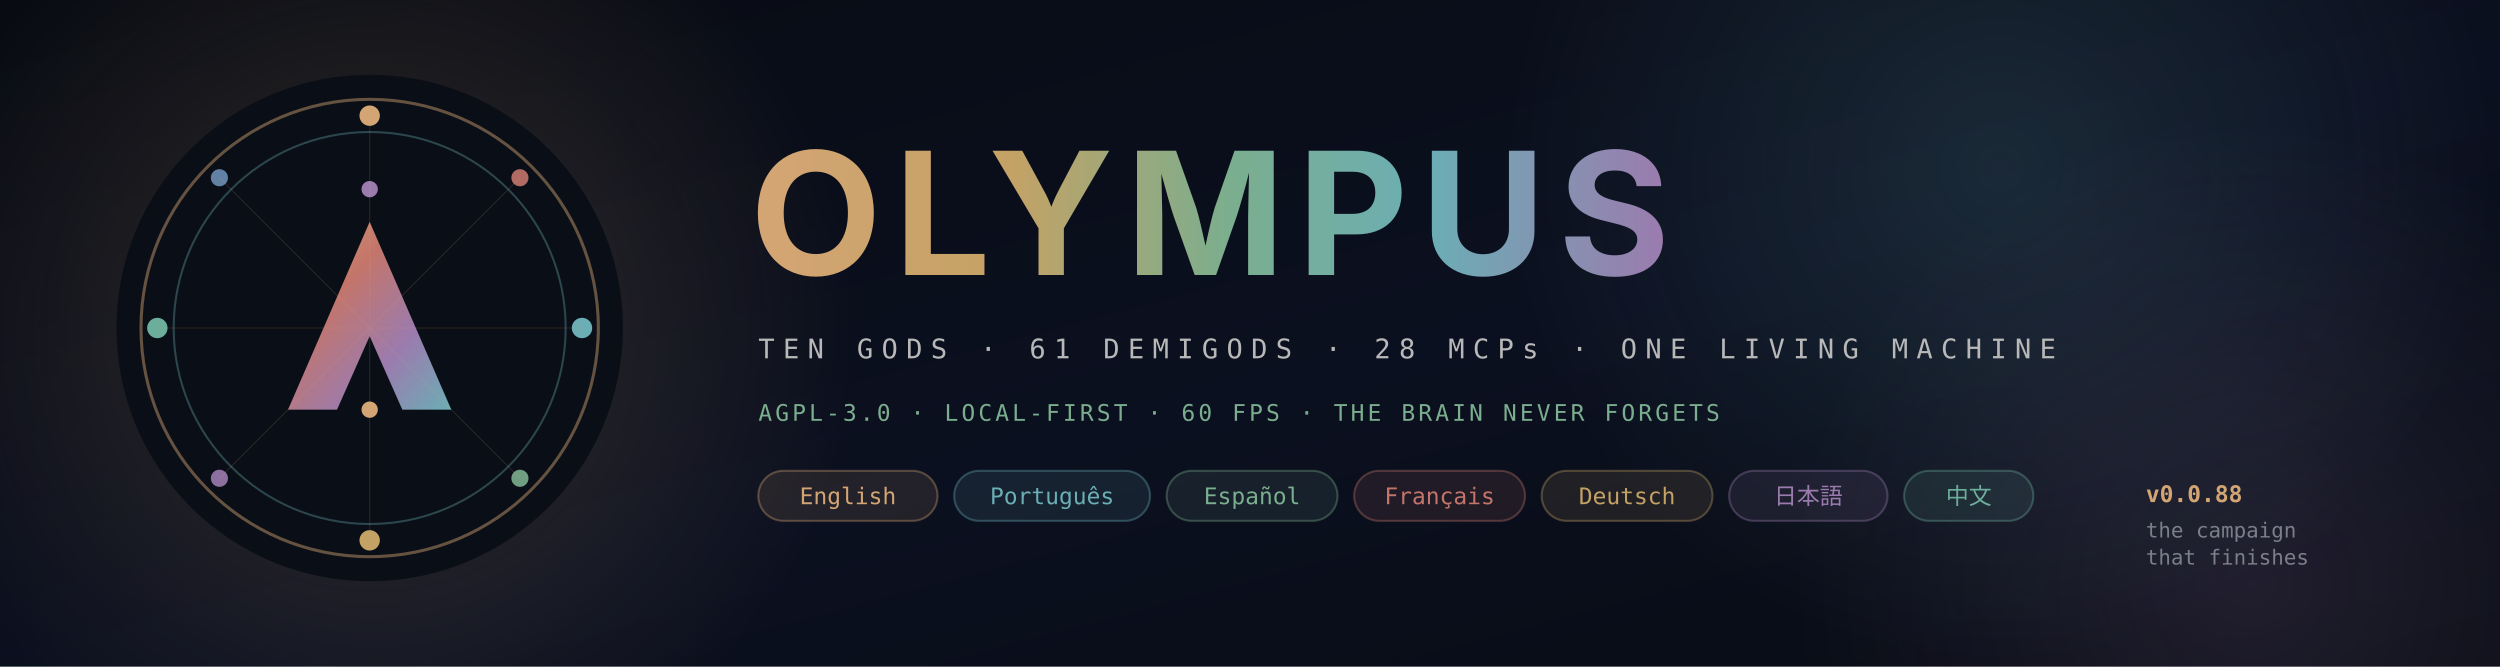
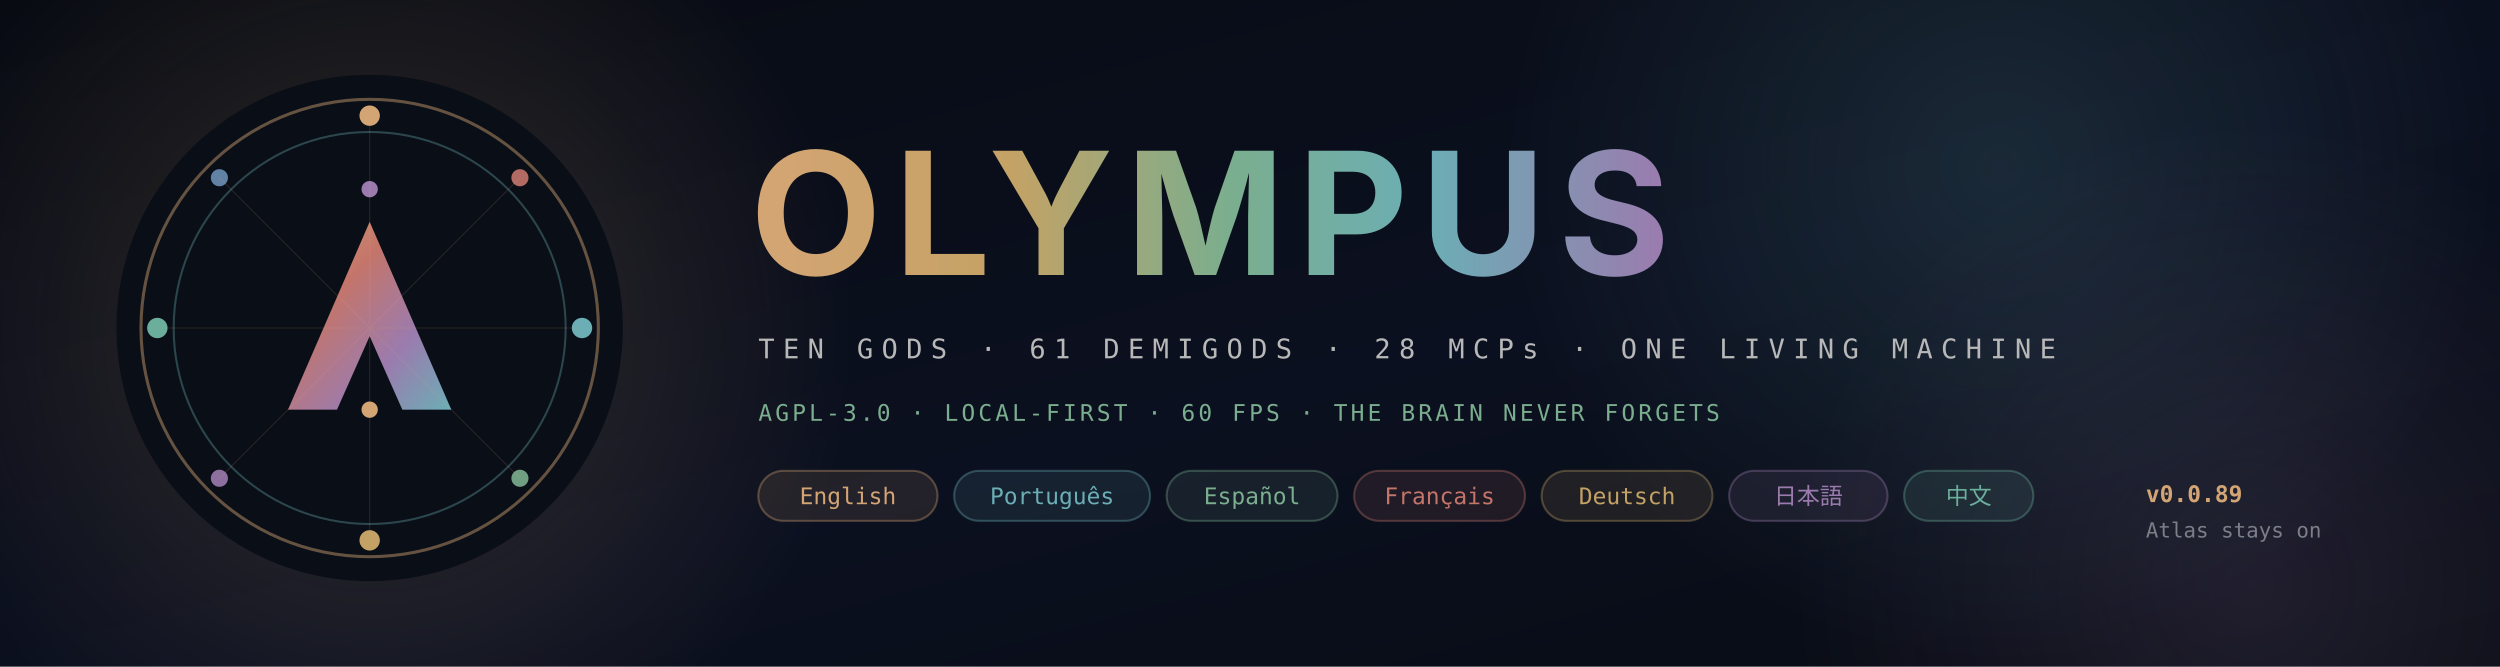
- <svg xmlns="http://www.w3.org/2000/svg" width="1200" height="320" viewBox="0 0 1200 320" fill="none" role="img" aria-label="OLYMPUS v0.0.88 — the campaign that finishes: ten gods, sixty-one demigods, one living machine, seven languages.">
+ <svg xmlns="http://www.w3.org/2000/svg" width="1200" height="320" viewBox="0 0 1200 320" fill="none" role="img" aria-label="OLYMPUS v0.0.89 — Atlas stays on: ten gods, sixty-one demigods, one living machine, seven languages.">
  <defs>
    <linearGradient id="bg" x1="0" y1="0" x2="1" y2="1">
      <stop offset="0%" stop-color="#080B12" />
      <stop offset="55%" stop-color="#0B1020" />
      <stop offset="100%" stop-color="#080B12" />
    </linearGradient>
    <radialGradient id="glowGold" cx="50%" cy="50%" r="50%">
      <stop offset="0%" stop-color="#D4A574" stop-opacity=".20" />
      <stop offset="100%" stop-color="#D4A574" stop-opacity="0" />
    </radialGradient>
    <radialGradient id="glowCyan" cx="50%" cy="50%" r="50%">
      <stop offset="0%" stop-color="#6BAEB5" stop-opacity=".16" />
      <stop offset="100%" stop-color="#6BAEB5" stop-opacity="0" />
    </radialGradient>
    <radialGradient id="glowPurple" cx="50%" cy="50%" r="50%">
      <stop offset="0%" stop-color="#9B7BAE" stop-opacity=".16" />
      <stop offset="100%" stop-color="#9B7BAE" stop-opacity="0" />
    </radialGradient>
    <linearGradient id="peak" x1="0" y1="0" x2="1" y2="1">
      <stop offset="0%" stop-color="#D4A574" />
      <stop offset="34%" stop-color="#C4756A" />
      <stop offset="68%" stop-color="#9B7BAE" />
      <stop offset="100%" stop-color="#6BAEB5" />
    </linearGradient>
    <linearGradient id="word" x1="0" y1="0" x2="1" y2="0">
      <stop offset="0%" stop-color="#D4A574" />
      <stop offset="28%" stop-color="#C4A265" />
      <stop offset="52%" stop-color="#7BAE8E" />
      <stop offset="74%" stop-color="#6BAEB5" />
      <stop offset="100%" stop-color="#9B7BAE" />
    </linearGradient>
  </defs>
  <rect width="1200" height="320" fill="url(#bg)" />
  <circle cx="180" cy="160" r="230" fill="url(#glowGold)" />
  <circle cx="960" cy="80" r="240" fill="url(#glowCyan)" />
  <circle cx="1080" cy="280" r="220" fill="url(#glowPurple)" />
  <g transform="translate(52,32) scale(0.98)">
    <circle cx="128" cy="128" r="124" fill="#0A0E16" />
    <circle cx="128" cy="128" r="112" stroke="#D4A574" stroke-width="1.5" fill="none" opacity=".45" />
    <circle cx="128" cy="128" r="96" stroke="#6BAEB5" stroke-width="1" fill="none" opacity=".35" />
    <path d="M 128 76 L 168 168 L 144 168 L 128 132 L 112 168 L 88 168 Z" fill="url(#peak)" />
    <circle cx="128" cy="60" r="4" fill="#9B7BAE" />
    <circle cx="128" cy="168" r="4" fill="#D4A574" />
    <circle cx="128" cy="24" r="5" fill="#D4A574" />
    <circle cx="201.6" cy="54.4" r="4.2" fill="#C4756A" opacity=".9" />
    <circle cx="232" cy="128" r="5" fill="#6BAEB5" />
    <circle cx="201.6" cy="201.6" r="4.2" fill="#7BAE8E" opacity=".9" />
    <circle cx="128" cy="232" r="5" fill="#C4A265" />
    <circle cx="54.4" cy="201.6" r="4.2" fill="#9B7BAE" opacity=".9" />
    <circle cx="24" cy="128" r="5" fill="#6BAE9B" />
    <circle cx="54.4" cy="54.4" r="4.2" fill="#6B8FB5" opacity=".9" />
    <g stroke="#D4A574" stroke-width="0.5" opacity=".16">
      <line x1="128" y1="128" x2="128" y2="24" />
      <line x1="128" y1="128" x2="201.6" y2="54.4" />
      <line x1="128" y1="128" x2="232" y2="128" />
      <line x1="128" y1="128" x2="201.6" y2="201.6" />
      <line x1="128" y1="128" x2="128" y2="232" />
      <line x1="128" y1="128" x2="54.4" y2="201.6" />
      <line x1="128" y1="128" x2="24" y2="128" />
      <line x1="128" y1="128" x2="54.4" y2="54.4" />
    </g>
  </g>
  <text x="360" y="132" font-family="ui-sans-serif, system-ui, -apple-system, sans-serif" font-size="82" font-weight="750" letter-spacing="6" fill="url(#word)">OLYMPUS</text>
  <text x="364" y="172" font-family="ui-monospace, 'SF Mono', monospace" font-size="13" letter-spacing="4" fill="#B8B8B8">TEN GODS · 61 DEMIGODS · 28 MCPs · ONE LIVING MACHINE</text>
  <text x="364" y="202" font-family="ui-monospace, 'SF Mono', monospace" font-size="11" letter-spacing="1.5" fill="#7BAE8E">AGPL-3.0 · LOCAL-FIRST · 60 FPS · THE BRAIN NEVER FORGETS</text>
  <g font-family="ui-monospace, 'SF Mono', monospace" font-size="11">
    <rect x="364" y="226" width="86" height="24" rx="12" fill="#D4A574" fill-opacity=".12" stroke="#D4A574" stroke-opacity=".35" />
    <text x="407" y="242" text-anchor="middle" fill="#D4A574">English</text>
    <rect x="458" y="226" width="94" height="24" rx="12" fill="#6BAEB5" fill-opacity=".12" stroke="#6BAEB5" stroke-opacity=".35" />
    <text x="505" y="242" text-anchor="middle" fill="#6BAEB5">Português</text>
    <rect x="560" y="226" width="82" height="24" rx="12" fill="#7BAE8E" fill-opacity=".12" stroke="#7BAE8E" stroke-opacity=".35" />
    <text x="601" y="242" text-anchor="middle" fill="#7BAE8E">Español</text>
    <rect x="650" y="226" width="82" height="24" rx="12" fill="#C4756A" fill-opacity=".12" stroke="#C4756A" stroke-opacity=".35" />
    <text x="691" y="242" text-anchor="middle" fill="#C4756A">Français</text>
    <rect x="740" y="226" width="82" height="24" rx="12" fill="#C4A265" fill-opacity=".12" stroke="#C4A265" stroke-opacity=".35" />
    <text x="781" y="242" text-anchor="middle" fill="#C4A265">Deutsch</text>
    <rect x="830" y="226" width="76" height="24" rx="12" fill="#9B7BAE" fill-opacity=".12" stroke="#9B7BAE" stroke-opacity=".35" />
    <text x="868" y="242" text-anchor="middle" fill="#9B7BAE">日本語</text>
    <rect x="914" y="226" width="62" height="24" rx="12" fill="#6BAE9B" fill-opacity=".12" stroke="#6BAE9B" stroke-opacity=".35" />
    <text x="945" y="242" text-anchor="middle" fill="#6BAE9B">中文</text>
  </g>
  <g font-family="ui-monospace, 'SF Mono', monospace" font-size="11">
-     <text x="1030" y="241" fill="#D4A574" font-weight="700">v0.0.88</text>
-     <text x="1030" y="258" fill="#7A7F88" font-size="10">the campaign</text>
-     <text x="1030" y="271" fill="#7A7F88" font-size="10">that finishes</text>
+     <text x="1030" y="241" fill="#D4A574" font-weight="700">v0.0.89</text>
+     <text x="1030" y="258" fill="#7A7F88" font-size="10">Atlas stays on</text>
  </g>
</svg>
